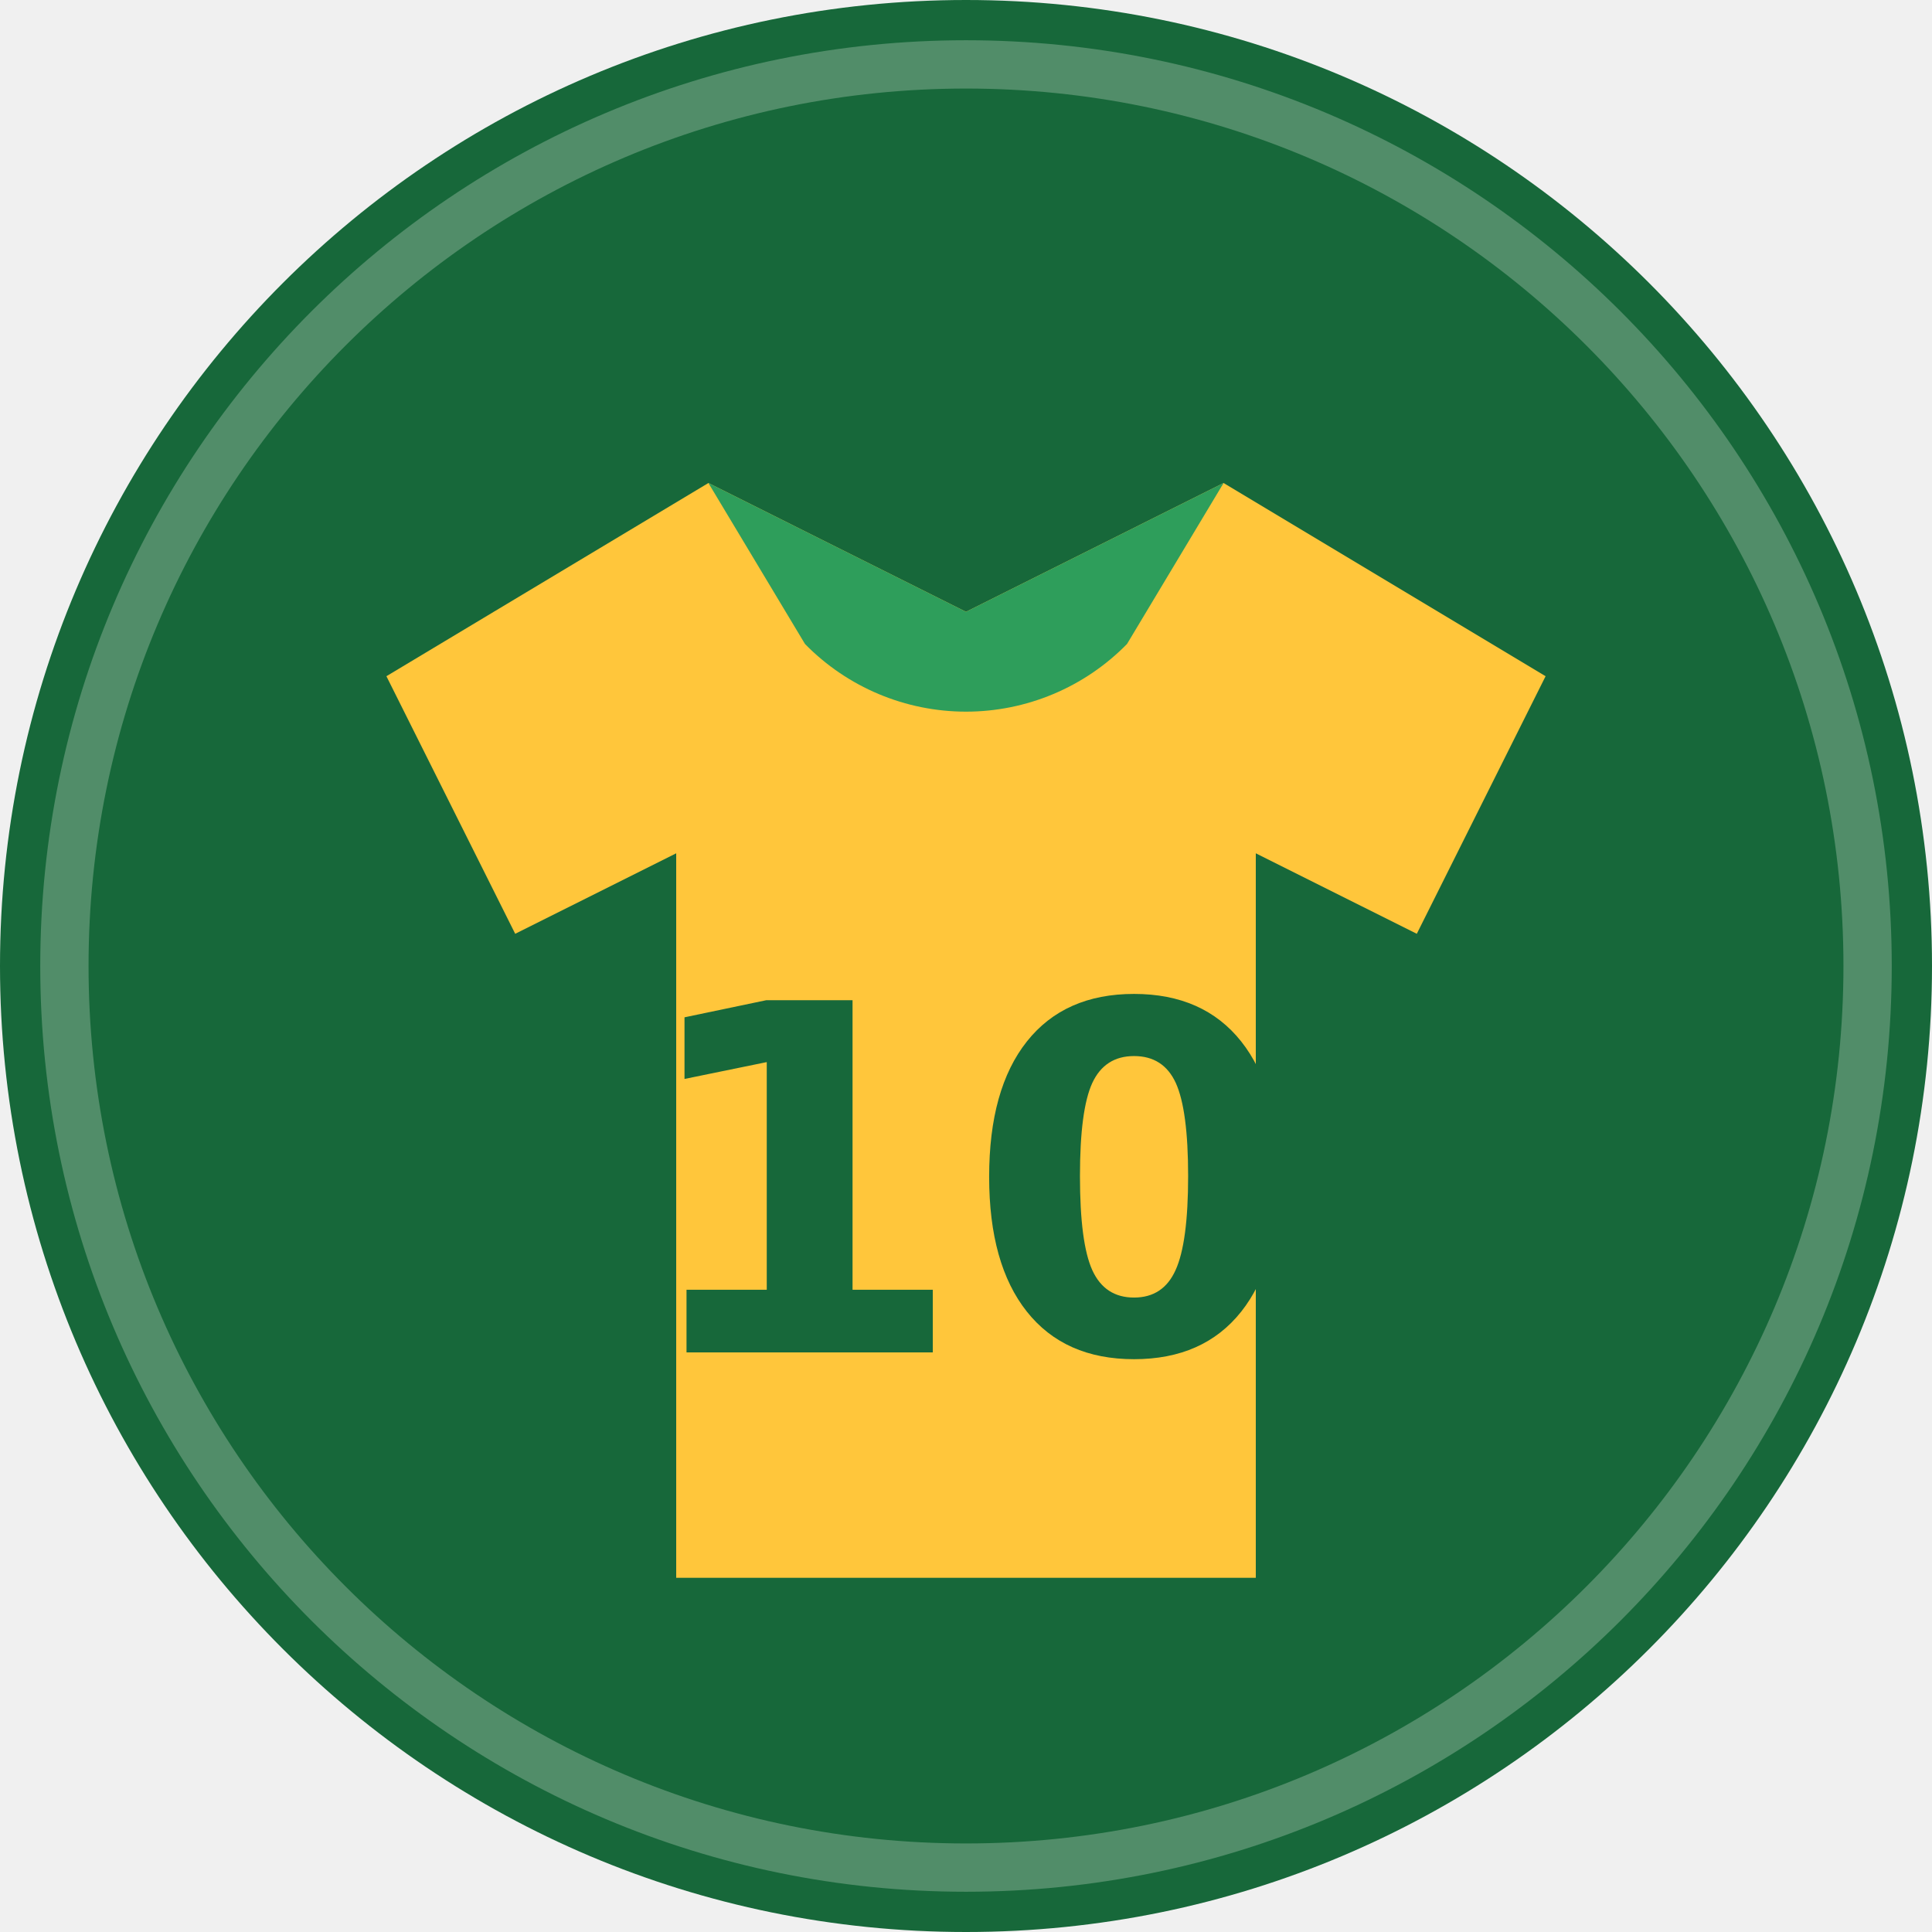
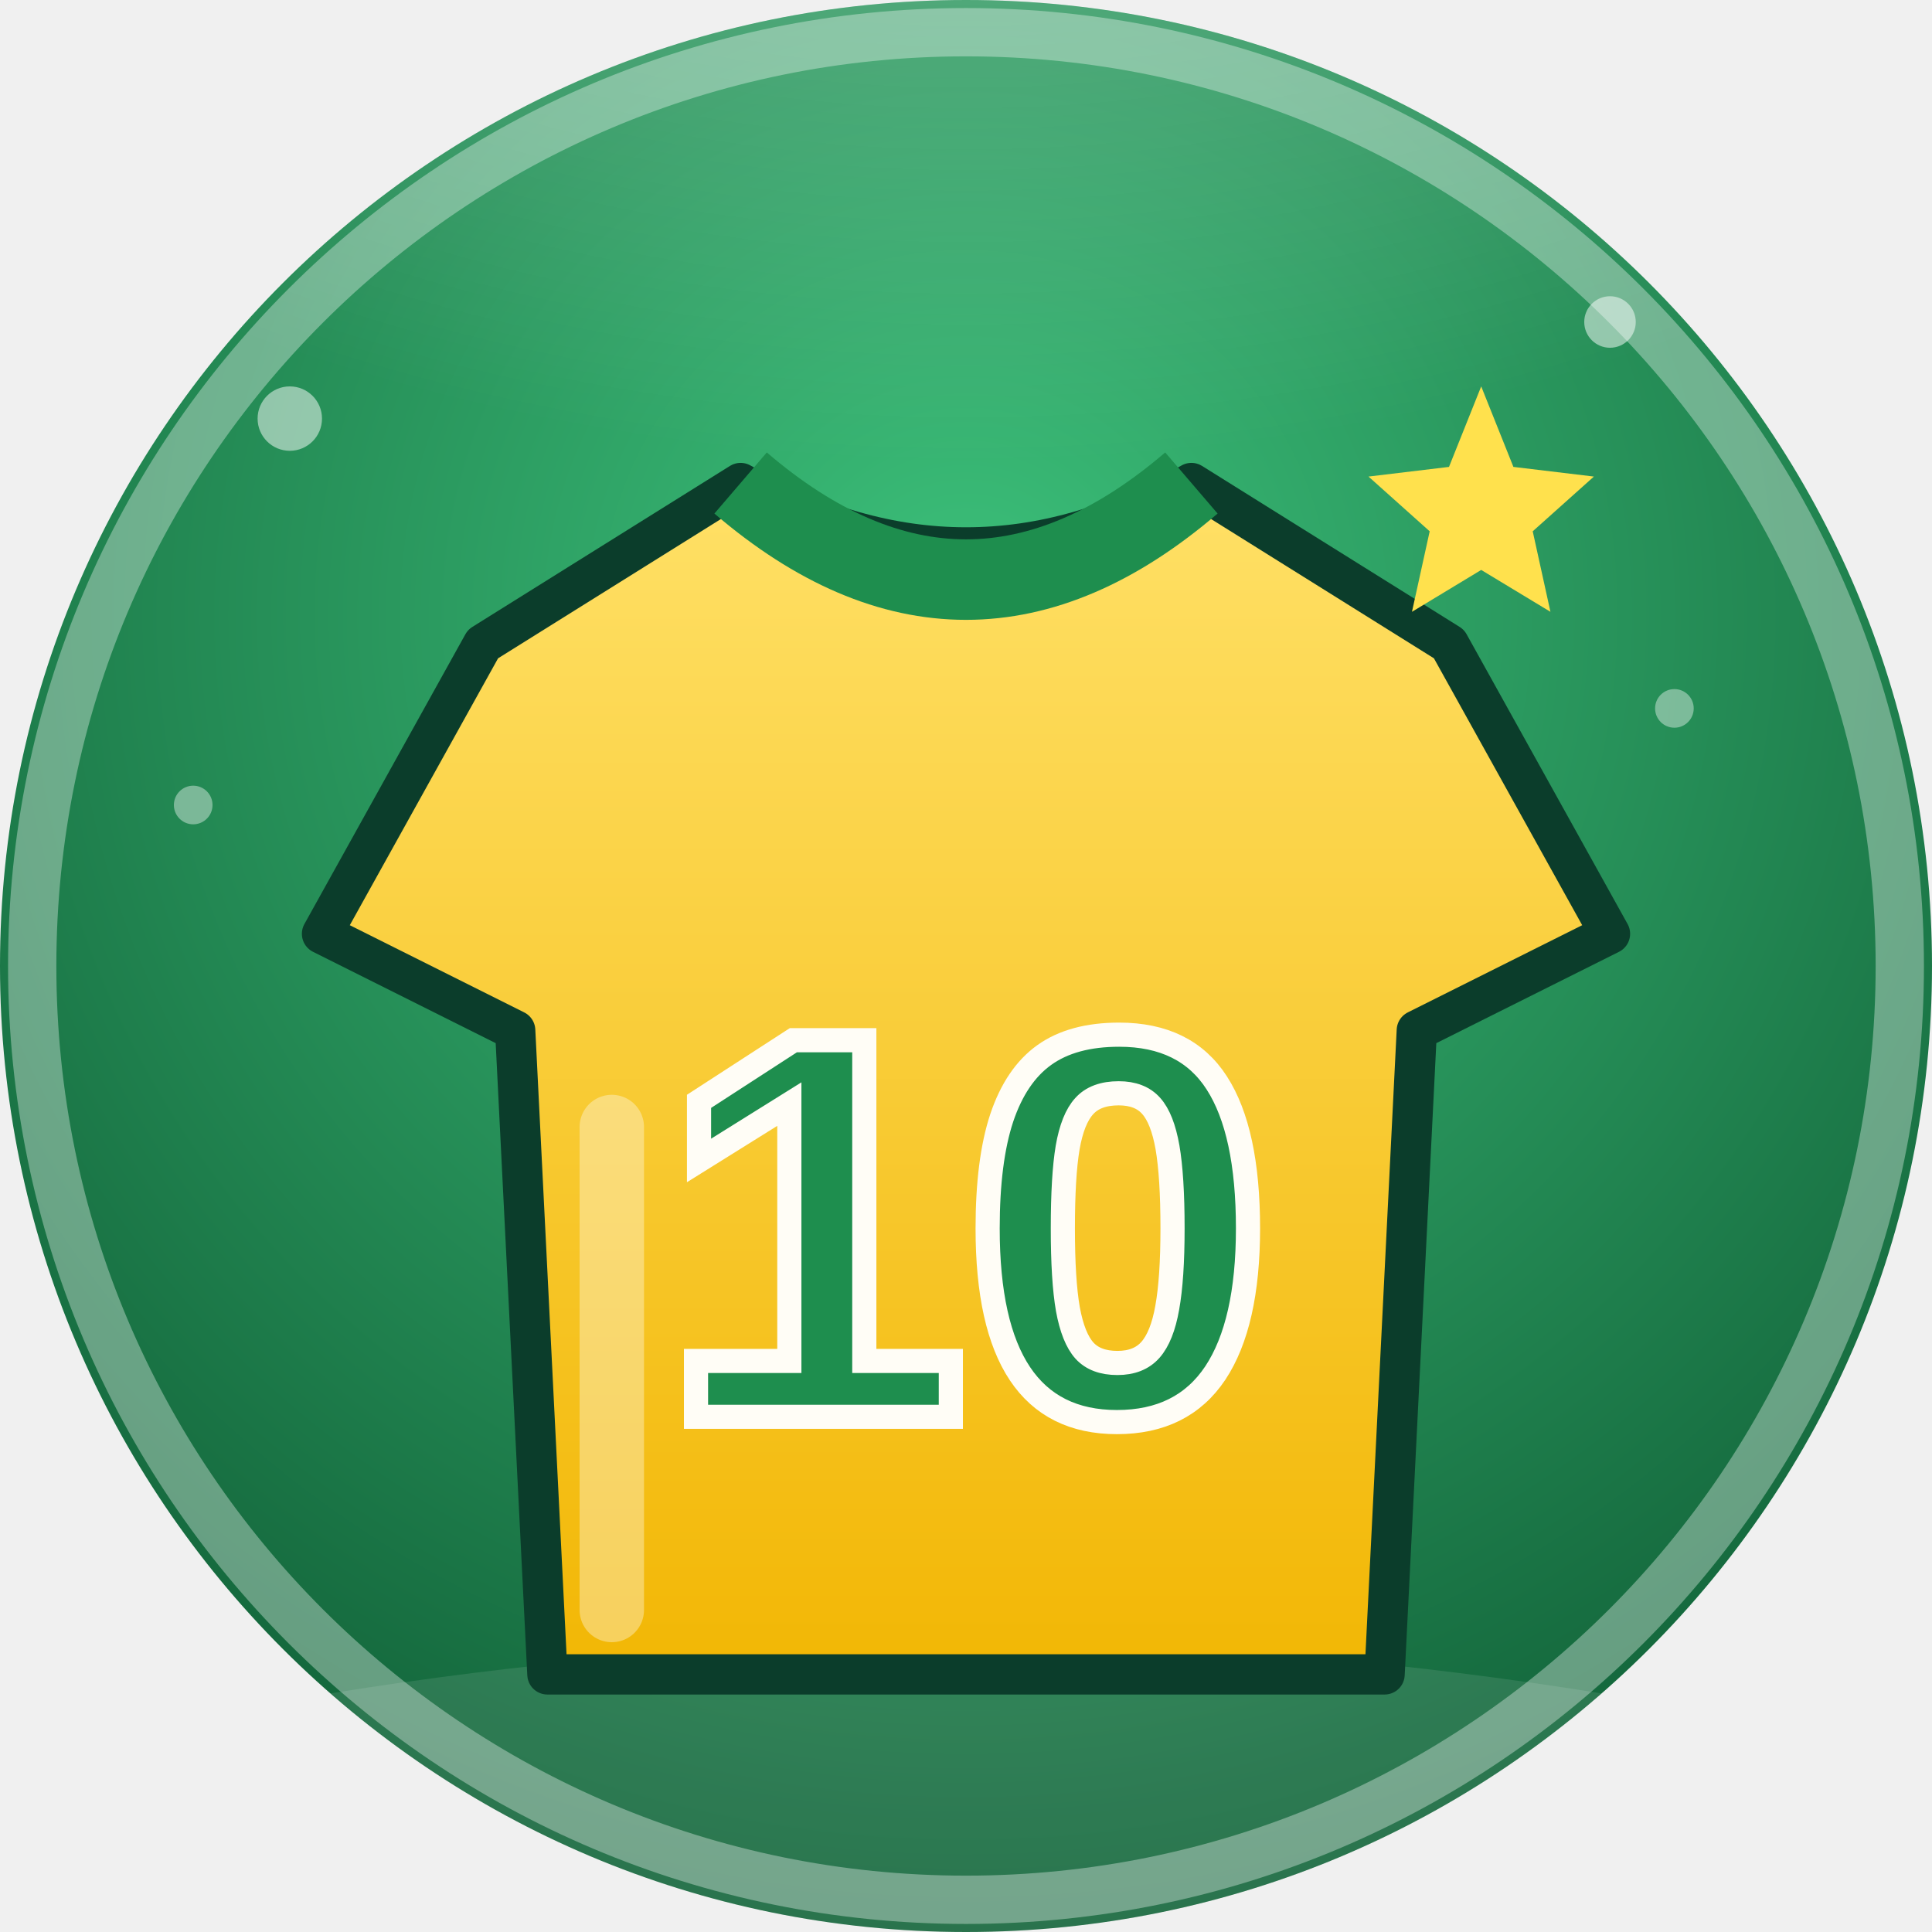
<svg xmlns="http://www.w3.org/2000/svg" viewBox="0 0 120 120" width="120" height="120" role="img" aria-label="Camisa 10">
-   <circle cx="60" cy="60" r="60" fill="#17683A" />
-   <circle cx="60" cy="60" r="56" fill="none" stroke="#FFFDF6" stroke-width="3" opacity="0.25" />
-   <path d="M44 30l16 8 16-8 20 12-8 16-10-5v45H42V53l-10 5-8-16z" fill="#FFC63B" />
-   <path d="M44 30l16 8 16-8-6 10a14 14 0 0 1-20 0z" fill="#2E9E5B" />
-   <text x="60" y="84" font-family="Verdana,DejaVu Sans,sans-serif" font-size="30" font-weight="bold" fill="#17683A" text-anchor="middle">10</text>
+   <defs>
+     <radialGradient id="bg" cx="50%" cy="32%" r="75%">
+       <stop offset="0" stop-color="#3CC07A" />
+       <stop offset="1" stop-color="#0E5A33" />
+     </radialGradient>
+     <radialGradient id="luz" cx="50%" cy="0%" r="70%">
+       <stop offset="0" stop-color="#FFFFFF" stop-opacity="0.45" />
+       <stop offset="1" stop-color="#FFFFFF" stop-opacity="0" />
+     </radialGradient>
+     <clipPath id="c">
+       <circle cx="60" cy="60" r="60" />
+     </clipPath>
+     <linearGradient id="cam" x1="0" y1="0" x2="0" y2="1">
+       <stop offset="0" stop-color="#FFE066" />
+       <stop offset="1" stop-color="#F2B705" />
+     </linearGradient>
+   </defs>
+   <g clip-path="url(#c)">
+     <rect width="120" height="120" fill="url(#bg)" />
+     <ellipse cx="60" cy="8" rx="70" ry="52" fill="url(#luz)" />
+     <path d="M-10 112 Q60 92 130 112 L130 130 L-10 130Z" fill="#FFFFFF" opacity="0.10" />
+     <circle cx="18" cy="26" r="2" fill="#FFFFFF" opacity="0.5" />
+     <circle cx="100" cy="20" r="1.6" fill="#FFFFFF" opacity="0.5" />
+     <circle cx="104" cy="44" r="1.2" fill="#FFFFFF" opacity="0.4" />
+     <circle cx="12" cy="50" r="1.2" fill="#FFFFFF" opacity="0.4" />
+     <path d="M30 40 L46 30 Q60 38 74 30 L90 40 L100 58 L88 64 L86 104 L34 104 L32 64 L20 58Z" fill="url(#cam)" stroke="#0B3D2B" stroke-width="2.5" stroke-linejoin="round" />
+     <path d="M46 30 Q60 42 74 30" fill="none" stroke="#1E8E4E" stroke-width="5" />
+     <text x="60" y="88" text-anchor="middle" font-family="Arial Black, Arial, sans-serif" font-weight="900" font-size="34" fill="#1E8E4E" stroke="#FFFDF6" stroke-width="1.5">10</text>
+     <path d="M38 70 L38 100" stroke="#FFFFFF" stroke-opacity="0.35" stroke-width="4" stroke-linecap="round" />
+     <path d="M92 24 l2 5 5 .6 -3.8 3.4 1.1 5 -4.3 -2.6 -4.3 2.6 1.1 -5 -3.8 -3.4 5 -.6Z" fill="#FFE14D" />
+   </g>
+   <circle cx="60" cy="60" r="58" fill="none" stroke="#FFFFFF" stroke-opacity="0.35" stroke-width="3" />
</svg>
